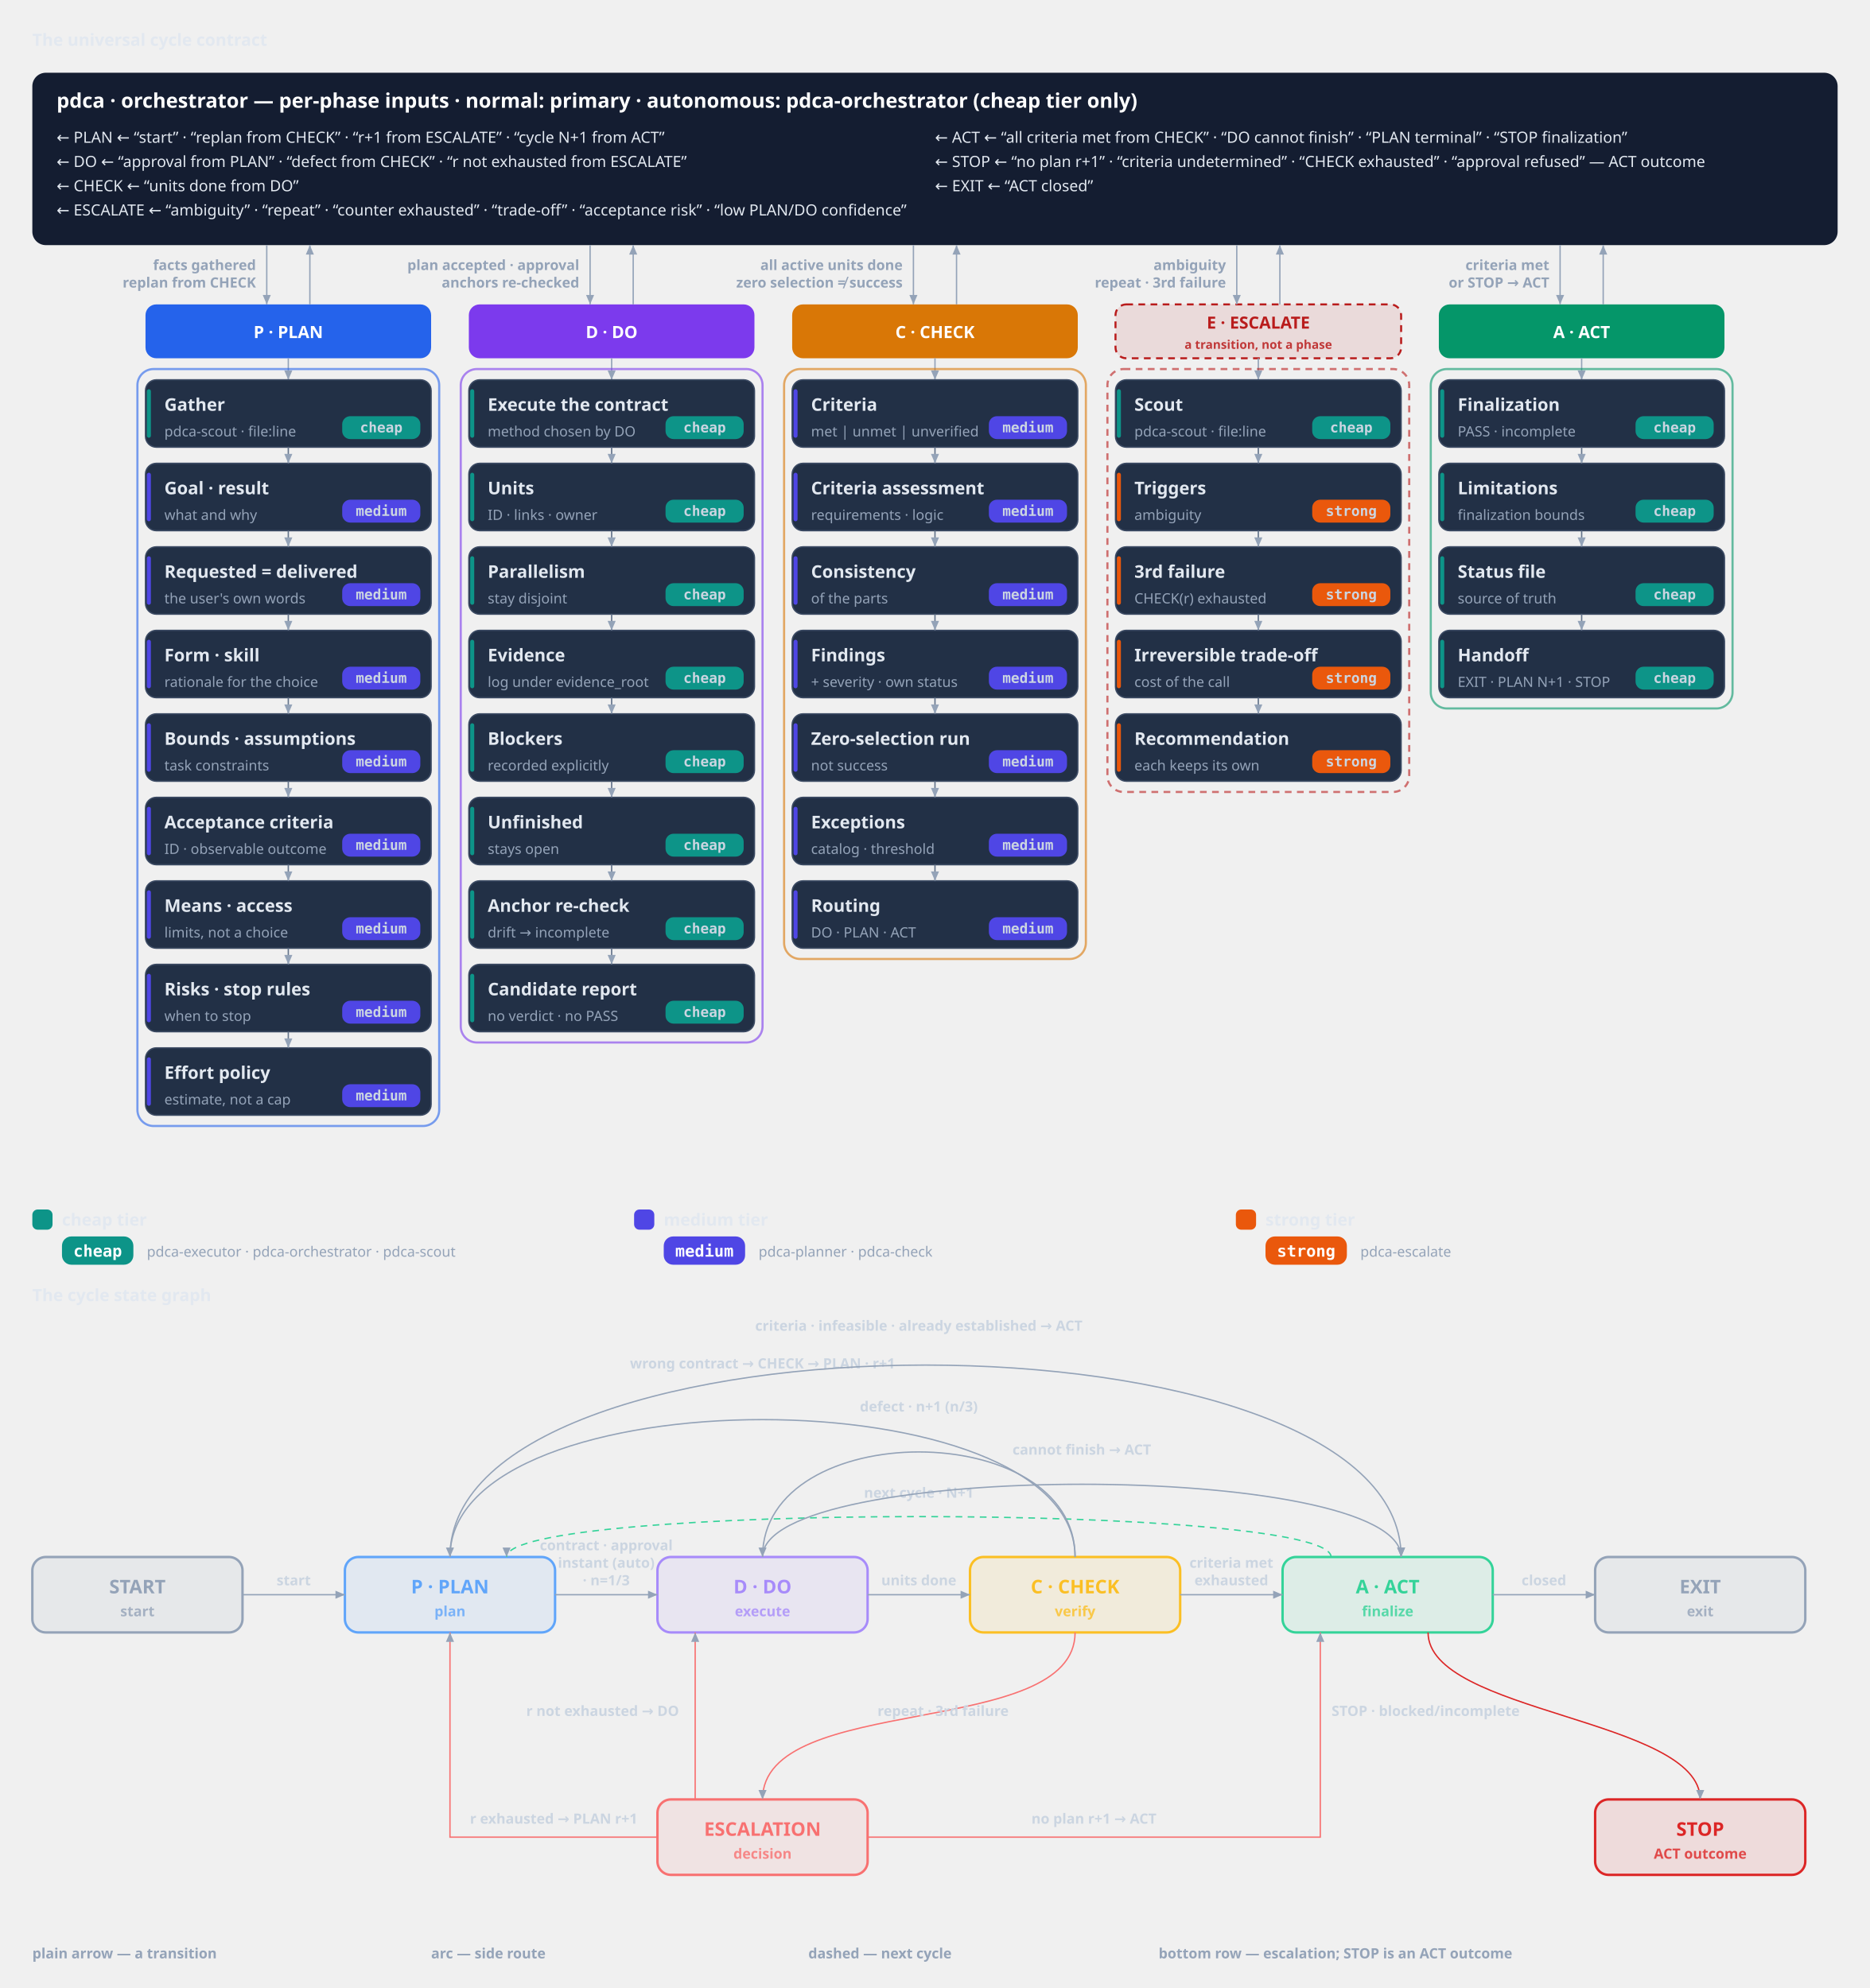
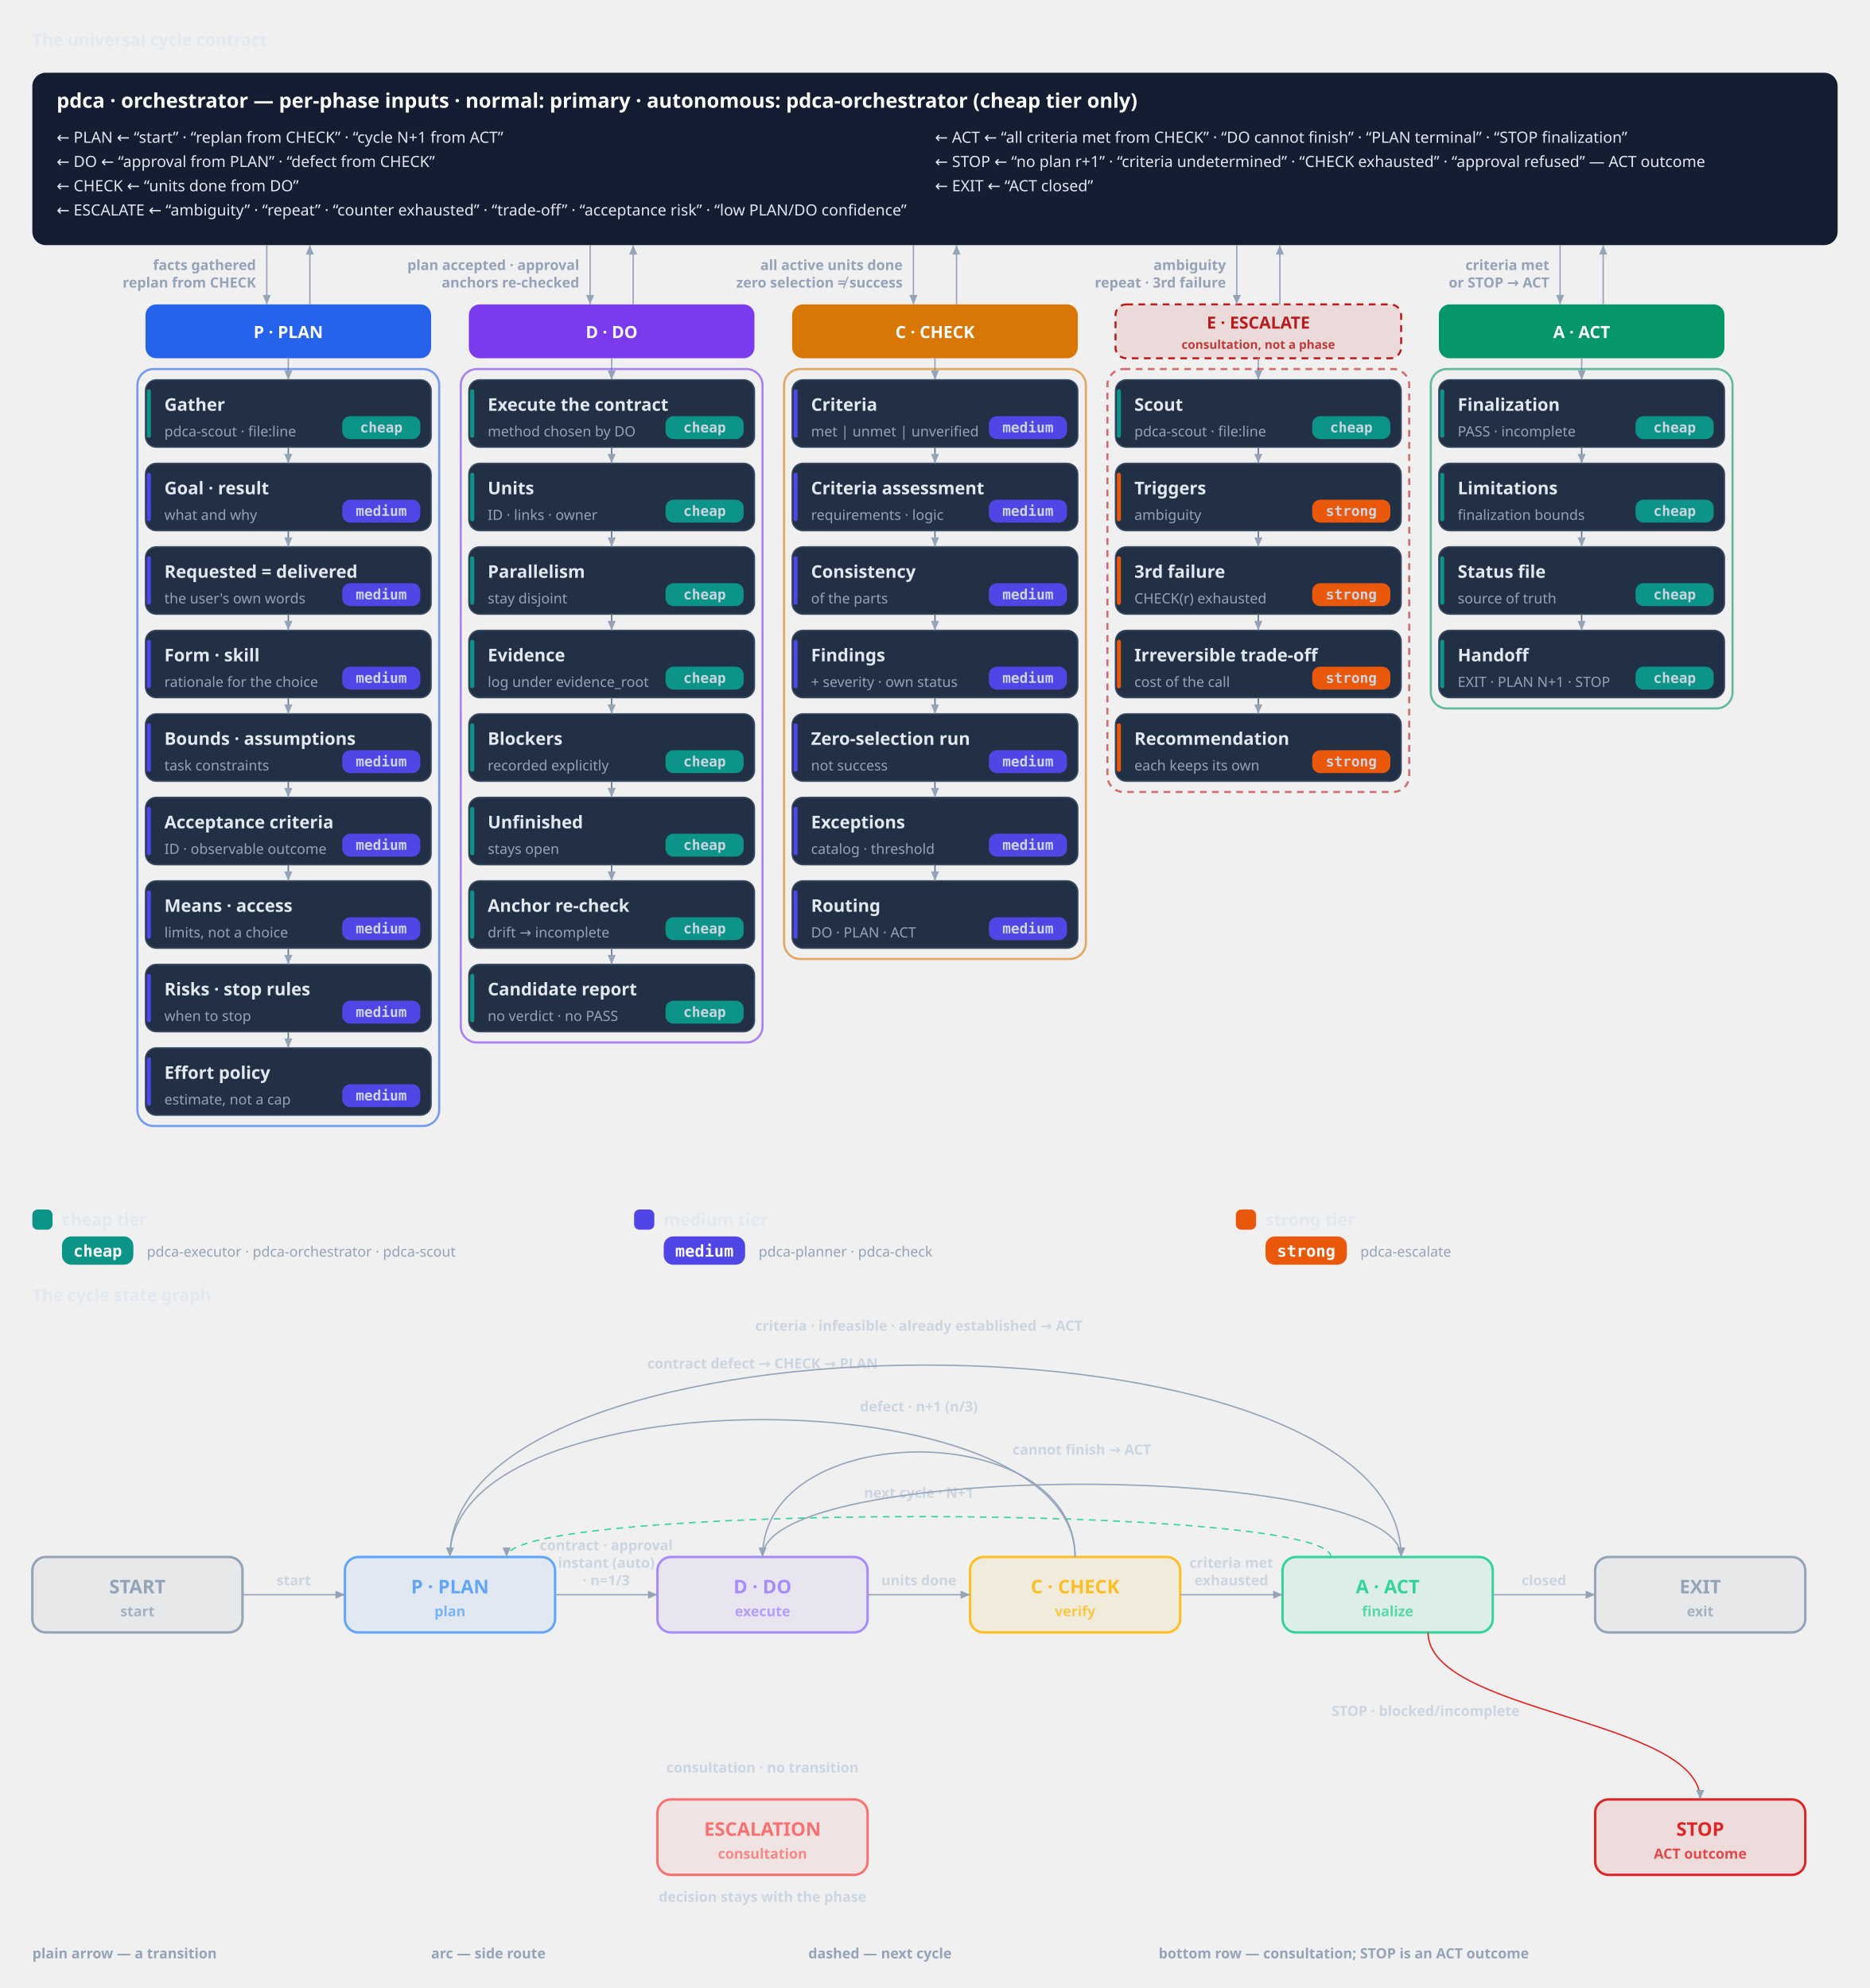
<svg xmlns="http://www.w3.org/2000/svg" viewBox="0 0 1388 1476" width="1388" height="1476" font-family="Segoe UI, system-ui, sans-serif" role="img">
  <defs>
    <marker id="arrow" markerWidth="9" markerHeight="9" refX="7" refY="3" orient="auto">
      <path d="M0,0 L7,3 L0,6 Z" fill="#94a3b8" />
    </marker>
  </defs>
  <style>
.t{font-size:13px;font-weight:600;fill:#e2e8f0}
.s{font-size:10.5px;fill:#94a3b8}
.h{font-size:12.5px;font-weight:700;fill:#ffffff}
.h2{font-size:12.5px;font-weight:700}
.h3{font-size:9px;font-weight:600}
.g{font-size:10.5px;font-weight:600}
.band{fill:#141d31}
.bt{fill:#ffffff;font-size:15px;font-weight:700}
.ol{fill:#e2e8f0;font-size:11.5px}
.lt{font-size:12.5px;font-weight:700;fill:#e2e8f0}
.ls{font-size:10.5px;fill:#94a3b8}
.lm{font-family:ui-monospace,Consolas,Menlo,monospace;font-size:12px;font-weight:700}
.bm{font-family:ui-monospace,Consolas,Menlo,monospace;font-size:10.5px;font-weight:700}
.st{font-size:14px;font-weight:700}
.ss{font-size:10.5px;font-weight:600}
</style>
  <text x="24" y="34" class="lt">The universal cycle contract</text>
  <rect x="24" y="54" width="1340" height="128" rx="10" class="band" />
  <text x="42" y="80" class="bt">pdca · orchestrator — per-phase inputs · normal: primary · autonomous: pdca-orchestrator (cheap tier only)</text>
-   <text x="42" y="106" class="ol">← PLAN ← “start” · “replan from CHECK” · “r+1 from ESCALATE” · “cycle N+1 from ACT”</text>
-   <text x="42" y="124" class="ol">← DO ← “approval from PLAN” · “defect from CHECK” · “r not exhausted from ESCALATE”</text>
+   <text x="42" y="106" class="ol">← PLAN ← “start” · “replan from CHECK” · “cycle N+1 from ACT”</text>
+   <text x="42" y="124" class="ol">← DO ← “approval from PLAN” · “defect from CHECK”</text>
  <text x="42" y="142" class="ol">← CHECK ← “units done from DO”</text>
  <text x="42" y="160" class="ol">← ESCALATE ← “ambiguity” · “repeat” · “counter exhausted” · “trade-off” · “acceptance risk” · “low PLAN/DO confidence”</text>
  <text x="694.0" y="106" class="ol">← ACT ← “all criteria met from CHECK” · “DO cannot finish” · “PLAN terminal” · “STOP finalization”</text>
  <text x="694.0" y="124" class="ol">← STOP ← “no plan r+1” · “criteria undetermined” · “CHECK exhausted” · “approval refused” — ACT outcome</text>
  <text x="694.0" y="142" class="ol">← EXIT ← “ACT closed”</text>
  <rect x="108.0" y="226" width="212" height="40" rx="8" fill="#2563eb" />
  <text x="214.0" y="251.0" class="h" fill="#ffffff" text-anchor="middle">P · PLAN</text>
  <polyline points="214.0,266 214.0,282" fill="none" stroke="#94a3b8" marker-end="url(#arrow)" />
  <rect x="108.0" y="282" width="212" height="50" rx="8" fill="#223046" stroke="#3b4a63" stroke-width="1" />
  <rect x="109.0" y="289" width="3" height="36" rx="1.5" fill="#0d9488" />
  <rect x="254.0" y="309" width="58" height="17" rx="6" fill="#0d9488" />
  <text x="283.0" y="321.0" class="bm" fill="#cbd5e1" text-anchor="middle">cheap</text>
  <text x="122.0" y="305" class="t">Gather</text>
  <text x="122.0" y="324" class="s">pdca-scout · file:line</text>
  <rect x="108.0" y="344" width="212" height="50" rx="8" fill="#223046" stroke="#3b4a63" stroke-width="1" />
  <rect x="109.0" y="351" width="3" height="36" rx="1.5" fill="#4f46e5" />
  <rect x="254.0" y="371" width="58" height="17" rx="6" fill="#4f46e5" />
  <text x="283.0" y="383.0" class="bm" fill="#cbd5e1" text-anchor="middle">medium</text>
  <text x="122.0" y="367" class="t">Goal · result</text>
  <text x="122.0" y="386" class="s">what and why</text>
  <rect x="108.0" y="406" width="212" height="50" rx="8" fill="#223046" stroke="#3b4a63" stroke-width="1" />
  <rect x="109.0" y="413" width="3" height="36" rx="1.5" fill="#4f46e5" />
  <rect x="254.0" y="433" width="58" height="17" rx="6" fill="#4f46e5" />
  <text x="283.0" y="445.0" class="bm" fill="#cbd5e1" text-anchor="middle">medium</text>
  <text x="122.0" y="429" class="t">Requested = delivered</text>
  <text x="122.0" y="448" class="s">the user's own words</text>
  <rect x="108.0" y="468" width="212" height="50" rx="8" fill="#223046" stroke="#3b4a63" stroke-width="1" />
  <rect x="109.0" y="475" width="3" height="36" rx="1.5" fill="#4f46e5" />
  <rect x="254.0" y="495" width="58" height="17" rx="6" fill="#4f46e5" />
  <text x="283.0" y="507.0" class="bm" fill="#cbd5e1" text-anchor="middle">medium</text>
  <text x="122.0" y="491" class="t">Form · skill</text>
  <text x="122.0" y="510" class="s">rationale for the choice</text>
  <rect x="108.0" y="530" width="212" height="50" rx="8" fill="#223046" stroke="#3b4a63" stroke-width="1" />
  <rect x="109.0" y="537" width="3" height="36" rx="1.5" fill="#4f46e5" />
  <rect x="254.0" y="557" width="58" height="17" rx="6" fill="#4f46e5" />
  <text x="283.0" y="569.0" class="bm" fill="#cbd5e1" text-anchor="middle">medium</text>
  <text x="122.0" y="553" class="t">Bounds · assumptions</text>
  <text x="122.0" y="572" class="s">task constraints</text>
  <rect x="108.0" y="592" width="212" height="50" rx="8" fill="#223046" stroke="#3b4a63" stroke-width="1" />
  <rect x="109.0" y="599" width="3" height="36" rx="1.5" fill="#4f46e5" />
  <rect x="254.0" y="619" width="58" height="17" rx="6" fill="#4f46e5" />
  <text x="283.0" y="631.0" class="bm" fill="#cbd5e1" text-anchor="middle">medium</text>
  <text x="122.0" y="615" class="t">Acceptance criteria</text>
  <text x="122.0" y="634" class="s">ID · observable outcome</text>
  <rect x="108.0" y="654" width="212" height="50" rx="8" fill="#223046" stroke="#3b4a63" stroke-width="1" />
  <rect x="109.0" y="661" width="3" height="36" rx="1.5" fill="#4f46e5" />
  <rect x="254.0" y="681" width="58" height="17" rx="6" fill="#4f46e5" />
  <text x="283.0" y="693.0" class="bm" fill="#cbd5e1" text-anchor="middle">medium</text>
  <text x="122.0" y="677" class="t">Means · access</text>
  <text x="122.0" y="696" class="s">limits, not a choice</text>
  <rect x="108.0" y="716" width="212" height="50" rx="8" fill="#223046" stroke="#3b4a63" stroke-width="1" />
  <rect x="109.0" y="723" width="3" height="36" rx="1.5" fill="#4f46e5" />
  <rect x="254.0" y="743" width="58" height="17" rx="6" fill="#4f46e5" />
  <text x="283.0" y="755.0" class="bm" fill="#cbd5e1" text-anchor="middle">medium</text>
  <text x="122.0" y="739" class="t">Risks · stop rules</text>
  <text x="122.0" y="758" class="s">when to stop</text>
  <rect x="108.0" y="778" width="212" height="50" rx="8" fill="#223046" stroke="#3b4a63" stroke-width="1" />
  <rect x="109.0" y="785" width="3" height="36" rx="1.5" fill="#4f46e5" />
  <rect x="254.0" y="805" width="58" height="17" rx="6" fill="#4f46e5" />
  <text x="283.0" y="817.0" class="bm" fill="#cbd5e1" text-anchor="middle">medium</text>
  <text x="122.0" y="801" class="t">Effort policy</text>
  <text x="122.0" y="820" class="s">estimate, not a cap</text>
  <polyline points="214.0,332 214.0,344" fill="none" stroke="#64748b" marker-end="url(#arrow)" />
  <polyline points="214.0,394 214.0,406" fill="none" stroke="#64748b" marker-end="url(#arrow)" />
  <polyline points="214.0,456 214.0,468" fill="none" stroke="#64748b" marker-end="url(#arrow)" />
  <polyline points="214.0,518 214.0,530" fill="none" stroke="#64748b" marker-end="url(#arrow)" />
  <polyline points="214.0,580 214.0,592" fill="none" stroke="#64748b" marker-end="url(#arrow)" />
  <polyline points="214.0,642 214.0,654" fill="none" stroke="#64748b" marker-end="url(#arrow)" />
  <polyline points="214.0,704 214.0,716" fill="none" stroke="#64748b" marker-end="url(#arrow)" />
  <polyline points="214.0,766 214.0,778" fill="none" stroke="#64748b" marker-end="url(#arrow)" />
  <rect x="102.0" y="274" width="224" height="562" rx="12" fill="none" stroke="#2563eb" stroke-opacity="0.6" stroke-width="1.6" />
  <rect x="348.0" y="226" width="212" height="40" rx="8" fill="#7c3aed" />
  <text x="454.0" y="251.0" class="h" fill="#ffffff" text-anchor="middle">D · DO</text>
  <polyline points="454.0,266 454.0,282" fill="none" stroke="#94a3b8" marker-end="url(#arrow)" />
  <rect x="348.0" y="282" width="212" height="50" rx="8" fill="#223046" stroke="#3b4a63" stroke-width="1" />
  <rect x="349.0" y="289" width="3" height="36" rx="1.5" fill="#0d9488" />
  <rect x="494.0" y="309" width="58" height="17" rx="6" fill="#0d9488" />
  <text x="523.0" y="321.0" class="bm" fill="#cbd5e1" text-anchor="middle">cheap</text>
  <text x="362.0" y="305" class="t">Execute the contract</text>
  <text x="362.0" y="324" class="s">method chosen by DO</text>
  <rect x="348.0" y="344" width="212" height="50" rx="8" fill="#223046" stroke="#3b4a63" stroke-width="1" />
  <rect x="349.0" y="351" width="3" height="36" rx="1.5" fill="#0d9488" />
  <rect x="494.0" y="371" width="58" height="17" rx="6" fill="#0d9488" />
  <text x="523.0" y="383.0" class="bm" fill="#cbd5e1" text-anchor="middle">cheap</text>
  <text x="362.0" y="367" class="t">Units</text>
  <text x="362.0" y="386" class="s">ID · links · owner</text>
  <rect x="348.0" y="406" width="212" height="50" rx="8" fill="#223046" stroke="#3b4a63" stroke-width="1" />
  <rect x="349.0" y="413" width="3" height="36" rx="1.5" fill="#0d9488" />
  <rect x="494.0" y="433" width="58" height="17" rx="6" fill="#0d9488" />
  <text x="523.0" y="445.0" class="bm" fill="#cbd5e1" text-anchor="middle">cheap</text>
  <text x="362.0" y="429" class="t">Parallelism</text>
  <text x="362.0" y="448" class="s">stay disjoint</text>
  <rect x="348.0" y="468" width="212" height="50" rx="8" fill="#223046" stroke="#3b4a63" stroke-width="1" />
  <rect x="349.0" y="475" width="3" height="36" rx="1.5" fill="#0d9488" />
  <rect x="494.0" y="495" width="58" height="17" rx="6" fill="#0d9488" />
  <text x="523.0" y="507.0" class="bm" fill="#cbd5e1" text-anchor="middle">cheap</text>
  <text x="362.0" y="491" class="t">Evidence</text>
  <text x="362.0" y="510" class="s">log under evidence_root</text>
  <rect x="348.0" y="530" width="212" height="50" rx="8" fill="#223046" stroke="#3b4a63" stroke-width="1" />
  <rect x="349.0" y="537" width="3" height="36" rx="1.5" fill="#0d9488" />
  <rect x="494.0" y="557" width="58" height="17" rx="6" fill="#0d9488" />
  <text x="523.0" y="569.0" class="bm" fill="#cbd5e1" text-anchor="middle">cheap</text>
  <text x="362.0" y="553" class="t">Blockers</text>
  <text x="362.0" y="572" class="s">recorded explicitly</text>
  <rect x="348.0" y="592" width="212" height="50" rx="8" fill="#223046" stroke="#3b4a63" stroke-width="1" />
  <rect x="349.0" y="599" width="3" height="36" rx="1.5" fill="#0d9488" />
  <rect x="494.0" y="619" width="58" height="17" rx="6" fill="#0d9488" />
  <text x="523.0" y="631.0" class="bm" fill="#cbd5e1" text-anchor="middle">cheap</text>
  <text x="362.0" y="615" class="t">Unfinished</text>
  <text x="362.0" y="634" class="s">stays open</text>
  <rect x="348.0" y="654" width="212" height="50" rx="8" fill="#223046" stroke="#3b4a63" stroke-width="1" />
  <rect x="349.0" y="661" width="3" height="36" rx="1.5" fill="#0d9488" />
  <rect x="494.0" y="681" width="58" height="17" rx="6" fill="#0d9488" />
  <text x="523.0" y="693.0" class="bm" fill="#cbd5e1" text-anchor="middle">cheap</text>
  <text x="362.0" y="677" class="t">Anchor re-check</text>
  <text x="362.0" y="696" class="s">drift → incomplete</text>
  <rect x="348.0" y="716" width="212" height="50" rx="8" fill="#223046" stroke="#3b4a63" stroke-width="1" />
  <rect x="349.0" y="723" width="3" height="36" rx="1.5" fill="#0d9488" />
  <rect x="494.0" y="743" width="58" height="17" rx="6" fill="#0d9488" />
  <text x="523.0" y="755.0" class="bm" fill="#cbd5e1" text-anchor="middle">cheap</text>
  <text x="362.0" y="739" class="t">Candidate report</text>
  <text x="362.0" y="758" class="s">no verdict · no PASS</text>
  <polyline points="454.0,332 454.0,344" fill="none" stroke="#64748b" marker-end="url(#arrow)" />
  <polyline points="454.0,394 454.0,406" fill="none" stroke="#64748b" marker-end="url(#arrow)" />
  <polyline points="454.0,456 454.0,468" fill="none" stroke="#64748b" marker-end="url(#arrow)" />
  <polyline points="454.0,518 454.0,530" fill="none" stroke="#64748b" marker-end="url(#arrow)" />
  <polyline points="454.0,580 454.0,592" fill="none" stroke="#64748b" marker-end="url(#arrow)" />
  <polyline points="454.0,642 454.0,654" fill="none" stroke="#64748b" marker-end="url(#arrow)" />
  <polyline points="454.0,704 454.0,716" fill="none" stroke="#64748b" marker-end="url(#arrow)" />
  <rect x="342.0" y="274" width="224" height="500" rx="12" fill="none" stroke="#7c3aed" stroke-opacity="0.6" stroke-width="1.6" />
  <rect x="588.0" y="226" width="212" height="40" rx="8" fill="#d97706" />
  <text x="694.0" y="251.0" class="h" fill="#ffffff" text-anchor="middle">C · CHECK</text>
  <polyline points="694.0,266 694.0,282" fill="none" stroke="#94a3b8" marker-end="url(#arrow)" />
  <rect x="588.0" y="282" width="212" height="50" rx="8" fill="#223046" stroke="#3b4a63" stroke-width="1" />
  <rect x="589.0" y="289" width="3" height="36" rx="1.5" fill="#4f46e5" />
  <rect x="734.0" y="309" width="58" height="17" rx="6" fill="#4f46e5" />
  <text x="763.0" y="321.0" class="bm" fill="#cbd5e1" text-anchor="middle">medium</text>
  <text x="602.0" y="305" class="t">Criteria</text>
  <text x="602.0" y="324" class="s">met | unmet | unverified</text>
  <rect x="588.0" y="344" width="212" height="50" rx="8" fill="#223046" stroke="#3b4a63" stroke-width="1" />
  <rect x="589.0" y="351" width="3" height="36" rx="1.5" fill="#4f46e5" />
  <rect x="734.0" y="371" width="58" height="17" rx="6" fill="#4f46e5" />
  <text x="763.0" y="383.0" class="bm" fill="#cbd5e1" text-anchor="middle">medium</text>
  <text x="602.0" y="367" class="t">Criteria assessment</text>
  <text x="602.0" y="386" class="s">requirements · logic</text>
  <rect x="588.0" y="406" width="212" height="50" rx="8" fill="#223046" stroke="#3b4a63" stroke-width="1" />
  <rect x="589.0" y="413" width="3" height="36" rx="1.5" fill="#4f46e5" />
  <rect x="734.0" y="433" width="58" height="17" rx="6" fill="#4f46e5" />
  <text x="763.0" y="445.0" class="bm" fill="#cbd5e1" text-anchor="middle">medium</text>
  <text x="602.0" y="429" class="t">Consistency</text>
  <text x="602.0" y="448" class="s">of the parts</text>
  <rect x="588.0" y="468" width="212" height="50" rx="8" fill="#223046" stroke="#3b4a63" stroke-width="1" />
  <rect x="589.0" y="475" width="3" height="36" rx="1.5" fill="#4f46e5" />
  <rect x="734.0" y="495" width="58" height="17" rx="6" fill="#4f46e5" />
  <text x="763.0" y="507.0" class="bm" fill="#cbd5e1" text-anchor="middle">medium</text>
  <text x="602.0" y="491" class="t">Findings</text>
  <text x="602.0" y="510" class="s">+ severity · own status</text>
  <rect x="588.0" y="530" width="212" height="50" rx="8" fill="#223046" stroke="#3b4a63" stroke-width="1" />
  <rect x="589.0" y="537" width="3" height="36" rx="1.5" fill="#4f46e5" />
  <rect x="734.0" y="557" width="58" height="17" rx="6" fill="#4f46e5" />
  <text x="763.0" y="569.0" class="bm" fill="#cbd5e1" text-anchor="middle">medium</text>
  <text x="602.0" y="553" class="t">Zero-selection run</text>
  <text x="602.0" y="572" class="s">not success</text>
  <rect x="588.0" y="592" width="212" height="50" rx="8" fill="#223046" stroke="#3b4a63" stroke-width="1" />
  <rect x="589.0" y="599" width="3" height="36" rx="1.5" fill="#4f46e5" />
  <rect x="734.0" y="619" width="58" height="17" rx="6" fill="#4f46e5" />
  <text x="763.0" y="631.0" class="bm" fill="#cbd5e1" text-anchor="middle">medium</text>
  <text x="602.0" y="615" class="t">Exceptions</text>
  <text x="602.0" y="634" class="s">catalog · threshold</text>
  <rect x="588.0" y="654" width="212" height="50" rx="8" fill="#223046" stroke="#3b4a63" stroke-width="1" />
  <rect x="589.0" y="661" width="3" height="36" rx="1.5" fill="#4f46e5" />
  <rect x="734.0" y="681" width="58" height="17" rx="6" fill="#4f46e5" />
  <text x="763.0" y="693.0" class="bm" fill="#cbd5e1" text-anchor="middle">medium</text>
  <text x="602.0" y="677" class="t">Routing</text>
  <text x="602.0" y="696" class="s">DO · PLAN · ACT</text>
  <polyline points="694.0,332 694.0,344" fill="none" stroke="#64748b" marker-end="url(#arrow)" />
  <polyline points="694.0,394 694.0,406" fill="none" stroke="#64748b" marker-end="url(#arrow)" />
  <polyline points="694.0,456 694.0,468" fill="none" stroke="#64748b" marker-end="url(#arrow)" />
  <polyline points="694.0,518 694.0,530" fill="none" stroke="#64748b" marker-end="url(#arrow)" />
  <polyline points="694.0,580 694.0,592" fill="none" stroke="#64748b" marker-end="url(#arrow)" />
  <polyline points="694.0,642 694.0,654" fill="none" stroke="#64748b" marker-end="url(#arrow)" />
  <rect x="582.0" y="274" width="224" height="438" rx="12" fill="none" stroke="#d97706" stroke-opacity="0.6" stroke-width="1.6" />
  <rect x="828.0" y="226" width="212" height="40" rx="8" fill="#b91c1c" fill-opacity="0.10" stroke="#b91c1c" stroke-width="1.5" stroke-dasharray="5,4" />
  <text x="934.0" y="244.0" class="h2" fill="#b91c1c" text-anchor="middle">E · ESCALATE</text>
-   <text x="934.0" y="259.0" class="h3" fill="#b91c1c" opacity="0.85" text-anchor="middle">a transition, not a phase</text>
+   <text x="934.0" y="259.0" class="h3" fill="#b91c1c" opacity="0.85" text-anchor="middle">consultation, not a phase</text>
  <polyline points="934.0,266 934.0,282" fill="none" stroke="#94a3b8" marker-end="url(#arrow)" />
  <rect x="828.0" y="282" width="212" height="50" rx="8" fill="#223046" stroke="#3b4a63" stroke-width="1" />
  <rect x="829.0" y="289" width="3" height="36" rx="1.5" fill="#0d9488" />
  <rect x="974.0" y="309" width="58" height="17" rx="6" fill="#0d9488" />
  <text x="1003.0" y="321.0" class="bm" fill="#cbd5e1" text-anchor="middle">cheap</text>
  <text x="842.0" y="305" class="t">Scout</text>
  <text x="842.0" y="324" class="s">pdca-scout · file:line</text>
  <rect x="828.0" y="344" width="212" height="50" rx="8" fill="#223046" stroke="#3b4a63" stroke-width="1" />
  <rect x="829.0" y="351" width="3" height="36" rx="1.5" fill="#ea580c" />
  <rect x="974.0" y="371" width="58" height="17" rx="6" fill="#ea580c" />
  <text x="1003.0" y="383.0" class="bm" fill="#cbd5e1" text-anchor="middle">strong</text>
  <text x="842.0" y="367" class="t">Triggers</text>
  <text x="842.0" y="386" class="s">ambiguity</text>
  <rect x="828.0" y="406" width="212" height="50" rx="8" fill="#223046" stroke="#3b4a63" stroke-width="1" />
  <rect x="829.0" y="413" width="3" height="36" rx="1.5" fill="#ea580c" />
  <rect x="974.0" y="433" width="58" height="17" rx="6" fill="#ea580c" />
  <text x="1003.0" y="445.0" class="bm" fill="#cbd5e1" text-anchor="middle">strong</text>
  <text x="842.0" y="429" class="t">3rd failure</text>
  <text x="842.0" y="448" class="s">CHECK(r) exhausted</text>
  <rect x="828.0" y="468" width="212" height="50" rx="8" fill="#223046" stroke="#3b4a63" stroke-width="1" />
  <rect x="829.0" y="475" width="3" height="36" rx="1.5" fill="#ea580c" />
  <rect x="974.0" y="495" width="58" height="17" rx="6" fill="#ea580c" />
  <text x="1003.0" y="507.0" class="bm" fill="#cbd5e1" text-anchor="middle">strong</text>
  <text x="842.0" y="491" class="t">Irreversible trade-off</text>
  <text x="842.0" y="510" class="s">cost of the call</text>
  <rect x="828.0" y="530" width="212" height="50" rx="8" fill="#223046" stroke="#3b4a63" stroke-width="1" />
  <rect x="829.0" y="537" width="3" height="36" rx="1.5" fill="#ea580c" />
  <rect x="974.0" y="557" width="58" height="17" rx="6" fill="#ea580c" />
  <text x="1003.0" y="569.0" class="bm" fill="#cbd5e1" text-anchor="middle">strong</text>
  <text x="842.0" y="553" class="t">Recommendation</text>
  <text x="842.0" y="572" class="s">each keeps its own</text>
  <polyline points="934.0,332 934.0,344" fill="none" stroke="#64748b" marker-end="url(#arrow)" />
  <polyline points="934.0,394 934.0,406" fill="none" stroke="#64748b" marker-end="url(#arrow)" />
  <polyline points="934.0,456 934.0,468" fill="none" stroke="#64748b" marker-end="url(#arrow)" />
  <polyline points="934.0,518 934.0,530" fill="none" stroke="#64748b" marker-end="url(#arrow)" />
  <rect x="822.0" y="274" width="224" height="314" rx="12" fill="none" stroke="#b91c1c" stroke-opacity="0.6" stroke-width="1.6" stroke-dasharray="5,4" />
  <rect x="1068.0" y="226" width="212" height="40" rx="8" fill="#059669" />
  <text x="1174.0" y="251.0" class="h" fill="#ffffff" text-anchor="middle">A · ACT</text>
  <polyline points="1174.0,266 1174.0,282" fill="none" stroke="#94a3b8" marker-end="url(#arrow)" />
  <rect x="1068.0" y="282" width="212" height="50" rx="8" fill="#223046" stroke="#3b4a63" stroke-width="1" />
  <rect x="1069.0" y="289" width="3" height="36" rx="1.5" fill="#0d9488" />
  <rect x="1214.0" y="309" width="58" height="17" rx="6" fill="#0d9488" />
  <text x="1243.0" y="321.0" class="bm" fill="#cbd5e1" text-anchor="middle">cheap</text>
  <text x="1082.0" y="305" class="t">Finalization</text>
  <text x="1082.0" y="324" class="s">PASS · incomplete</text>
  <rect x="1068.0" y="344" width="212" height="50" rx="8" fill="#223046" stroke="#3b4a63" stroke-width="1" />
  <rect x="1069.0" y="351" width="3" height="36" rx="1.5" fill="#0d9488" />
  <rect x="1214.0" y="371" width="58" height="17" rx="6" fill="#0d9488" />
  <text x="1243.0" y="383.0" class="bm" fill="#cbd5e1" text-anchor="middle">cheap</text>
  <text x="1082.0" y="367" class="t">Limitations</text>
  <text x="1082.0" y="386" class="s">finalization bounds</text>
  <rect x="1068.0" y="406" width="212" height="50" rx="8" fill="#223046" stroke="#3b4a63" stroke-width="1" />
  <rect x="1069.0" y="413" width="3" height="36" rx="1.5" fill="#0d9488" />
  <rect x="1214.0" y="433" width="58" height="17" rx="6" fill="#0d9488" />
  <text x="1243.0" y="445.0" class="bm" fill="#cbd5e1" text-anchor="middle">cheap</text>
  <text x="1082.0" y="429" class="t">Status file</text>
  <text x="1082.0" y="448" class="s">source of truth</text>
  <rect x="1068.0" y="468" width="212" height="50" rx="8" fill="#223046" stroke="#3b4a63" stroke-width="1" />
  <rect x="1069.0" y="475" width="3" height="36" rx="1.5" fill="#0d9488" />
  <rect x="1214.0" y="495" width="58" height="17" rx="6" fill="#0d9488" />
  <text x="1243.0" y="507.0" class="bm" fill="#cbd5e1" text-anchor="middle">cheap</text>
  <text x="1082.0" y="491" class="t">Handoff</text>
  <text x="1082.0" y="510" class="s">EXIT · PLAN N+1 · STOP</text>
  <polyline points="1174.0,332 1174.0,344" fill="none" stroke="#64748b" marker-end="url(#arrow)" />
  <polyline points="1174.0,394 1174.0,406" fill="none" stroke="#64748b" marker-end="url(#arrow)" />
  <polyline points="1174.0,456 1174.0,468" fill="none" stroke="#64748b" marker-end="url(#arrow)" />
  <rect x="1062.0" y="274" width="224" height="252" rx="12" fill="none" stroke="#059669" stroke-opacity="0.6" stroke-width="1.6" />
  <polyline points="198.0,182 198.0,226" fill="none" stroke="#94a3b8" data-edge-id="dispatch_p" marker-end="url(#arrow)" />
  <text x="190.0" y="200.5" class="g" fill="#94a3b8" text-anchor="end">facts gathered</text>
  <text x="190.0" y="213.5" class="g" fill="#94a3b8" text-anchor="end">replan from CHECK</text>
  <polyline points="230.0,226 230.0,182" fill="none" stroke="#94a3b8" data-edge-id="return_p" marker-end="url(#arrow)" />
  <polyline points="438.0,182 438.0,226" fill="none" stroke="#94a3b8" data-edge-id="dispatch_d" marker-end="url(#arrow)" />
  <text x="430.0" y="200.5" class="g" fill="#94a3b8" text-anchor="end">plan accepted · approval</text>
  <text x="430.0" y="213.5" class="g" fill="#94a3b8" text-anchor="end">anchors re-checked</text>
  <polyline points="470.0,226 470.0,182" fill="none" stroke="#94a3b8" data-edge-id="return_d" marker-end="url(#arrow)" />
  <polyline points="678.0,182 678.0,226" fill="none" stroke="#94a3b8" data-edge-id="dispatch_c" marker-end="url(#arrow)" />
  <text x="670.0" y="200.5" class="g" fill="#94a3b8" text-anchor="end">all active units done</text>
  <text x="670.0" y="213.5" class="g" fill="#94a3b8" text-anchor="end">zero selection ≠ success</text>
  <polyline points="710.0,226 710.0,182" fill="none" stroke="#94a3b8" data-edge-id="return_c" marker-end="url(#arrow)" />
  <polyline points="918.0,182 918.0,226" fill="none" stroke="#94a3b8" data-edge-id="dispatch_e" marker-end="url(#arrow)" />
  <text x="910.0" y="200.5" class="g" fill="#94a3b8" text-anchor="end">ambiguity</text>
  <text x="910.0" y="213.5" class="g" fill="#94a3b8" text-anchor="end">repeat · 3rd failure</text>
  <polyline points="950.0,226 950.0,182" fill="none" stroke="#94a3b8" data-edge-id="return_e" marker-end="url(#arrow)" />
  <polyline points="1158.0,182 1158.0,226" fill="none" stroke="#94a3b8" data-edge-id="dispatch_a" marker-end="url(#arrow)" />
  <text x="1150.0" y="200.5" class="g" fill="#94a3b8" text-anchor="end">criteria met</text>
  <text x="1150.0" y="213.5" class="g" fill="#94a3b8" text-anchor="end">or STOP → ACT</text>
  <polyline points="1190.0,226 1190.0,182" fill="none" stroke="#94a3b8" data-edge-id="return_a" marker-end="url(#arrow)" />
  <rect x="24.0" y="898" width="15" height="15" rx="4" fill="#0d9488" />
  <text x="46.0" y="910" class="lt">cheap tier</text>
  <rect x="46.0" y="918" width="53.0" height="21" rx="7" fill="#0d9488" />
  <text x="72.5" y="933" class="lm" fill="#ffffff" text-anchor="middle">cheap</text>
  <text x="109.0" y="933" class="ls">pdca-executor · pdca-orchestrator · pdca-scout</text>
  <rect x="470.667" y="898" width="15" height="15" rx="4" fill="#4f46e5" />
  <text x="492.667" y="910" class="lt">medium tier</text>
  <rect x="492.667" y="918" width="60.4" height="21" rx="7" fill="#4f46e5" />
  <text x="522.867" y="933" class="lm" fill="#ffffff" text-anchor="middle">medium</text>
  <text x="563.067" y="933" class="ls">pdca-planner · pdca-check</text>
  <rect x="917.333" y="898" width="15" height="15" rx="4" fill="#ea580c" />
  <text x="939.333" y="910" class="lt">strong tier</text>
  <rect x="939.333" y="918" width="60.4" height="21" rx="7" fill="#ea580c" />
  <text x="969.533" y="933" class="lm" fill="#ffffff" text-anchor="middle">strong</text>
  <text x="1009.733" y="933" class="ls">pdca-escalate</text>
  <text x="24" y="966" class="lt">The cycle state graph</text>
  <rect x="24" y="1156" width="156" height="56" rx="10" fill="#94a3b8" fill-opacity="0.10" stroke="#94a3b8" stroke-width="1.8" data-node-id="START" />
  <text x="102.0" y="1183.0" class="st" fill="#94a3b8" text-anchor="middle">START</text>
  <text x="102.0" y="1200.0" class="ss" fill="#94a3b8" text-anchor="middle" opacity="0.8">start</text>
  <rect x="256" y="1156" width="156" height="56" rx="10" fill="#60a5fa" fill-opacity="0.10" stroke="#60a5fa" stroke-width="1.8" data-node-id="PLAN" />
  <text x="334.0" y="1183.0" class="st" fill="#60a5fa" text-anchor="middle">P · PLAN</text>
  <text x="334.0" y="1200.0" class="ss" fill="#60a5fa" text-anchor="middle" opacity="0.8">plan</text>
  <rect x="488" y="1156" width="156" height="56" rx="10" fill="#a78bfa" fill-opacity="0.10" stroke="#a78bfa" stroke-width="1.8" data-node-id="DO" />
  <text x="566.0" y="1183.0" class="st" fill="#a78bfa" text-anchor="middle">D · DO</text>
  <text x="566.0" y="1200.0" class="ss" fill="#a78bfa" text-anchor="middle" opacity="0.8">execute</text>
  <rect x="720" y="1156" width="156" height="56" rx="10" fill="#fbbf24" fill-opacity="0.10" stroke="#fbbf24" stroke-width="1.8" data-node-id="CHECK" />
  <text x="798.0" y="1183.0" class="st" fill="#fbbf24" text-anchor="middle">C · CHECK</text>
  <text x="798.0" y="1200.0" class="ss" fill="#fbbf24" text-anchor="middle" opacity="0.8">verify</text>
  <rect x="952" y="1156" width="156" height="56" rx="10" fill="#34d399" fill-opacity="0.10" stroke="#34d399" stroke-width="1.8" data-node-id="ACT" />
  <text x="1030.0" y="1183.0" class="st" fill="#34d399" text-anchor="middle">A · ACT</text>
  <text x="1030.0" y="1200.0" class="ss" fill="#34d399" text-anchor="middle" opacity="0.8">finalize</text>
  <rect x="1184" y="1156" width="156" height="56" rx="10" fill="#94a3b8" fill-opacity="0.10" stroke="#94a3b8" stroke-width="1.8" data-node-id="EXIT" />
  <text x="1262.0" y="1183.0" class="st" fill="#94a3b8" text-anchor="middle">EXIT</text>
  <text x="1262.0" y="1200.0" class="ss" fill="#94a3b8" text-anchor="middle" opacity="0.8">exit</text>
  <polyline points="180,1184.0 256,1184.0" fill="none" stroke="#94a3b8" data-edge-id="start_plan" marker-end="url(#arrow)" />
  <text x="218.0" y="1177.0" class="g" fill="#cbd5e1" text-anchor="middle">start</text>
  <polyline points="412,1184.0 488,1184.0" fill="none" stroke="#94a3b8" data-edge-id="plan_do" marker-end="url(#arrow)" />
  <text x="450.0" y="1151.0" class="g" fill="#cbd5e1" text-anchor="middle">contract · approval</text>
  <text x="450.0" y="1164.0" class="g" fill="#cbd5e1" text-anchor="middle">instant (auto)</text>
  <text x="450.0" y="1177.0" class="g" fill="#cbd5e1" text-anchor="middle">· n=1/3</text>
  <polyline points="644,1184.0 720,1184.0" fill="none" stroke="#94a3b8" data-edge-id="do_check" marker-end="url(#arrow)" />
  <text x="682.0" y="1177.0" class="g" fill="#cbd5e1" text-anchor="middle">units done</text>
  <polyline points="876,1184.0 952,1184.0" fill="none" stroke="#94a3b8" data-edge-id="check_act" marker-end="url(#arrow)" />
  <text x="914.0" y="1164.0" class="g" fill="#cbd5e1" text-anchor="middle">criteria met</text>
  <text x="914.0" y="1177.0" class="g" fill="#cbd5e1" text-anchor="middle">exhausted</text>
  <polyline points="1108,1184.0 1184,1184.0" fill="none" stroke="#94a3b8" data-edge-id="act_exit" marker-end="url(#arrow)" />
  <text x="1146.0" y="1177.0" class="g" fill="#cbd5e1" text-anchor="middle">closed</text>
  <path d="M988,1156 C988,1116 376,1116 376,1156" fill="none" stroke="#34d399" stroke-dasharray="5,4" data-edge-id="act_plan" marker-end="url(#arrow)" />
  <text x="682" y="1112" class="g" fill="#cbd5e1" text-anchor="middle">next cycle · N+1</text>
  <path d="M566,1156 C566,1084 1040,1084 1040,1156" fill="none" stroke="#94a3b8" data-edge-id="do_act_incomplete" marker-end="url(#arrow)" />
  <text x="803" y="1080" class="g" fill="#cbd5e1" text-anchor="middle">cannot finish → ACT</text>
  <path d="M798,1156 C798,1052 566,1052 566,1156" fill="none" stroke="#94a3b8" data-edge-id="check_do_defect" marker-end="url(#arrow)" />
  <text x="682" y="1048" class="g" fill="#cbd5e1" text-anchor="middle">defect · n+1 (n/3)</text>
  <path d="M798,1156 C798,1020 334,1020 334,1156" fill="none" stroke="#94a3b8" data-edge-id="check_plan_replan" marker-end="url(#arrow)" />
-   <text x="566" y="1016" class="g" fill="#cbd5e1" text-anchor="middle">wrong contract → CHECK → PLAN · r+1</text>
+   <text x="566" y="1016" class="g" fill="#cbd5e1" text-anchor="middle">contract defect → CHECK → PLAN</text>
  <path d="M334,1156 C334,966 1040,966 1040,1156" fill="none" stroke="#94a3b8" data-edge-id="plan_act_terminal" marker-end="url(#arrow)" />
  <text x="682" y="988" class="g" fill="#cbd5e1" text-anchor="middle">criteria · infeasible · already established → ACT</text>
-   <rect x="488" y="1336" width="156" height="56" rx="10" fill="#f87171" fill-opacity="0.10" stroke="#f87171" stroke-width="1.8" data-node-id="ESCALATE" />
+   <rect x="488" y="1336" width="156" height="56" rx="10" fill="#f87171" fill-opacity="0.10" stroke="#f87171" stroke-width="1.8" data-node-id="CONSULTATION" />
  <text x="566.0" y="1363.0" class="st" fill="#f87171" text-anchor="middle">ESCALATION</text>
-   <text x="566.0" y="1380.0" class="ss" fill="#f87171" text-anchor="middle" opacity="0.8">decision</text>
+   <text x="566.0" y="1380.0" class="ss" fill="#f87171" text-anchor="middle" opacity="0.8">consultation</text>
  <rect x="1184" y="1336" width="156" height="56" rx="10" fill="#dc2626" fill-opacity="0.10" stroke="#dc2626" stroke-width="1.8" data-node-id="STOP" />
  <text x="1262.0" y="1363.0" class="st" fill="#dc2626" text-anchor="middle">STOP</text>
  <text x="1262.0" y="1380.0" class="ss" fill="#dc2626" text-anchor="middle" opacity="0.8">ACT outcome</text>
-   <path d="M798,1212 C798,1292 566,1256 566,1336" fill="none" stroke="#f87171" data-edge-id="check_escalate" marker-end="url(#arrow)" />
-   <text x="700" y="1274.0" class="g" fill="#cbd5e1" text-anchor="middle">repeat · 3rd failure</text>
-   <polyline points="516,1336 516,1212" fill="none" stroke="#f87171" data-edge-id="escalate_do" marker-end="url(#arrow)" />
-   <text x="504" y="1274.0" class="g" fill="#cbd5e1" text-anchor="end">r not exhausted → DO</text>
-   <polyline points="488,1364.0 334,1364.0 334,1212" fill="none" stroke="#f87171" data-edge-id="escalate_plan" marker-end="url(#arrow)" />
-   <text x="411" y="1354.0" class="g" fill="#cbd5e1" text-anchor="middle">r exhausted → PLAN r+1</text>
-   <polyline points="644,1364.0 980,1364.0 980,1212" fill="none" stroke="#f87171" data-edge-id="escalate_act" marker-end="url(#arrow)" />
-   <text x="812" y="1354.0" class="g" fill="#cbd5e1" text-anchor="middle">no plan r+1 → ACT</text>
+   <text x="566" y="1316" class="g" fill="#cbd5e1" text-anchor="middle">consultation · no transition</text>
+   <text x="566" y="1412" class="g" fill="#cbd5e1" text-anchor="middle">decision stays with the phase</text>
  <path d="M1060,1212 C1060,1272 1262,1276 1262,1336" fill="none" stroke="#dc2626" data-edge-id="act_stop" marker-end="url(#arrow)" />
  <text x="1128" y="1274.0" class="g" fill="#cbd5e1" text-anchor="end">STOP · blocked/incomplete</text>
  <text x="24" y="1454" class="g" fill="#94a3b8" text-anchor="start">plain arrow — a transition</text>
  <text x="320" y="1454" class="g" fill="#94a3b8" text-anchor="start">arc — side route</text>
  <text x="600" y="1454" class="g" fill="#94a3b8" text-anchor="start">dashed — next cycle</text>
-   <text x="860" y="1454" class="g" fill="#94a3b8" text-anchor="start">bottom row — escalation; STOP is an ACT outcome</text>
+   <text x="860" y="1454" class="g" fill="#94a3b8" text-anchor="start">bottom row — consultation; STOP is an ACT outcome</text>
</svg>
